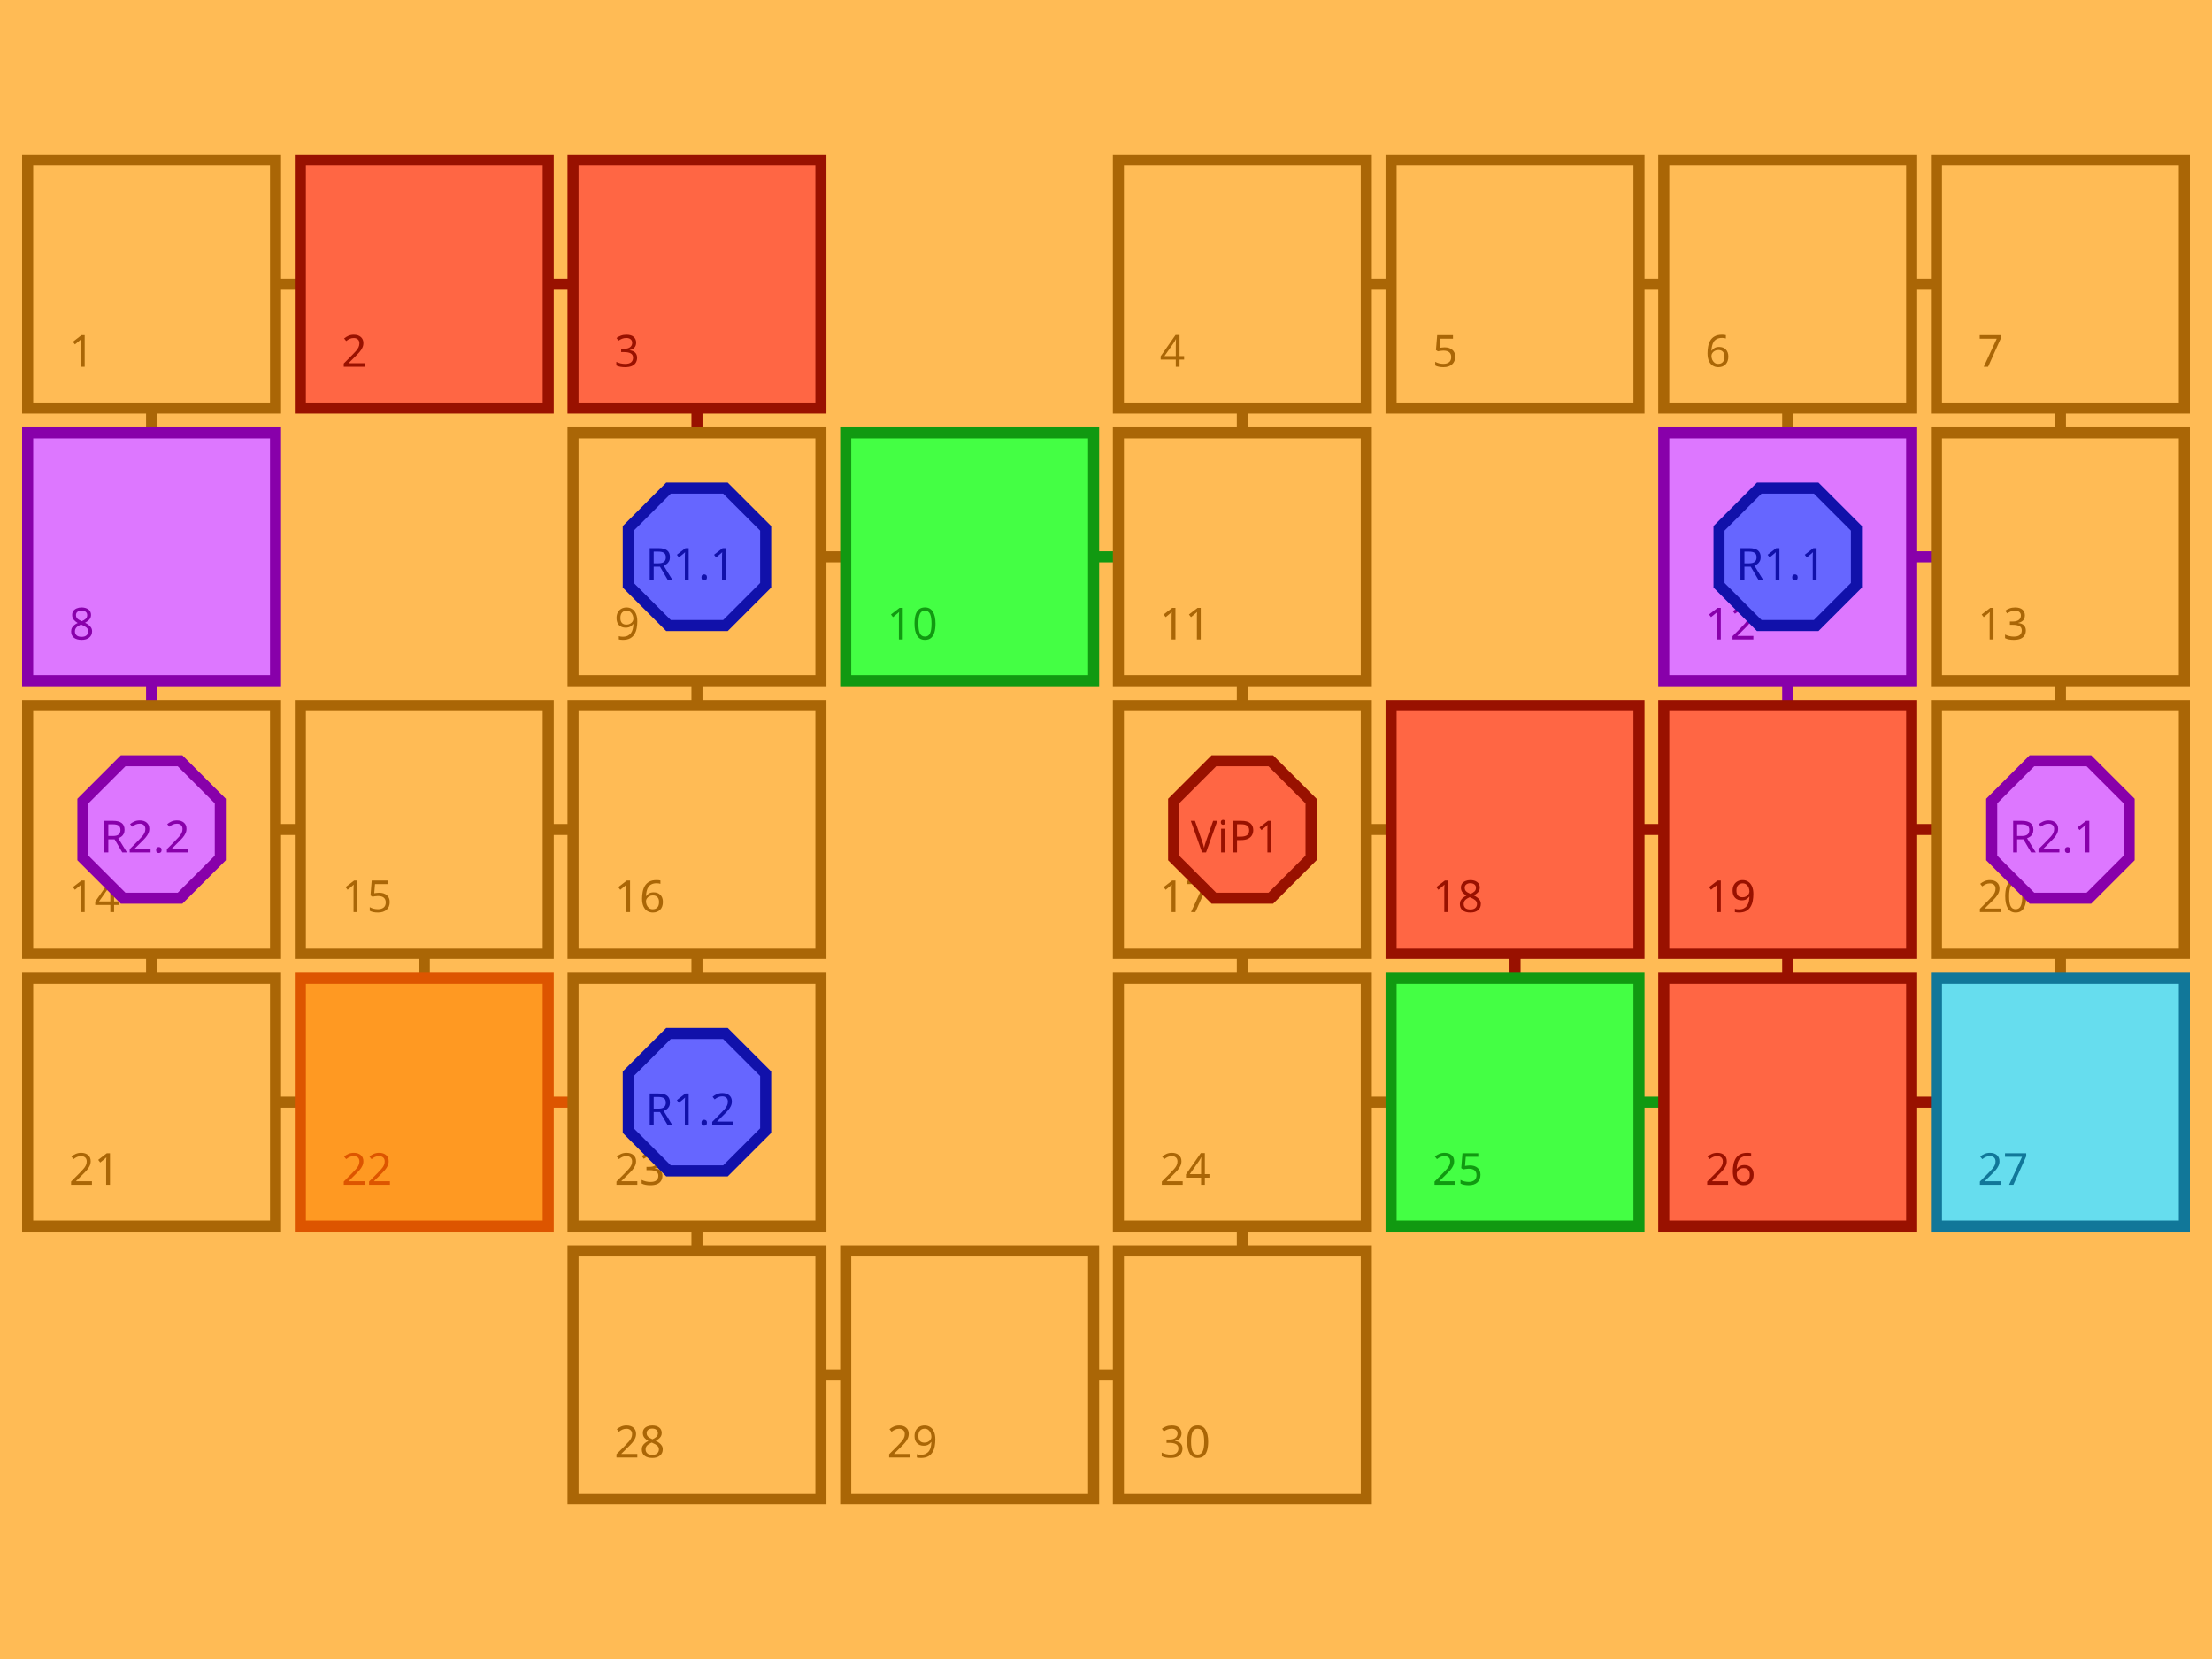
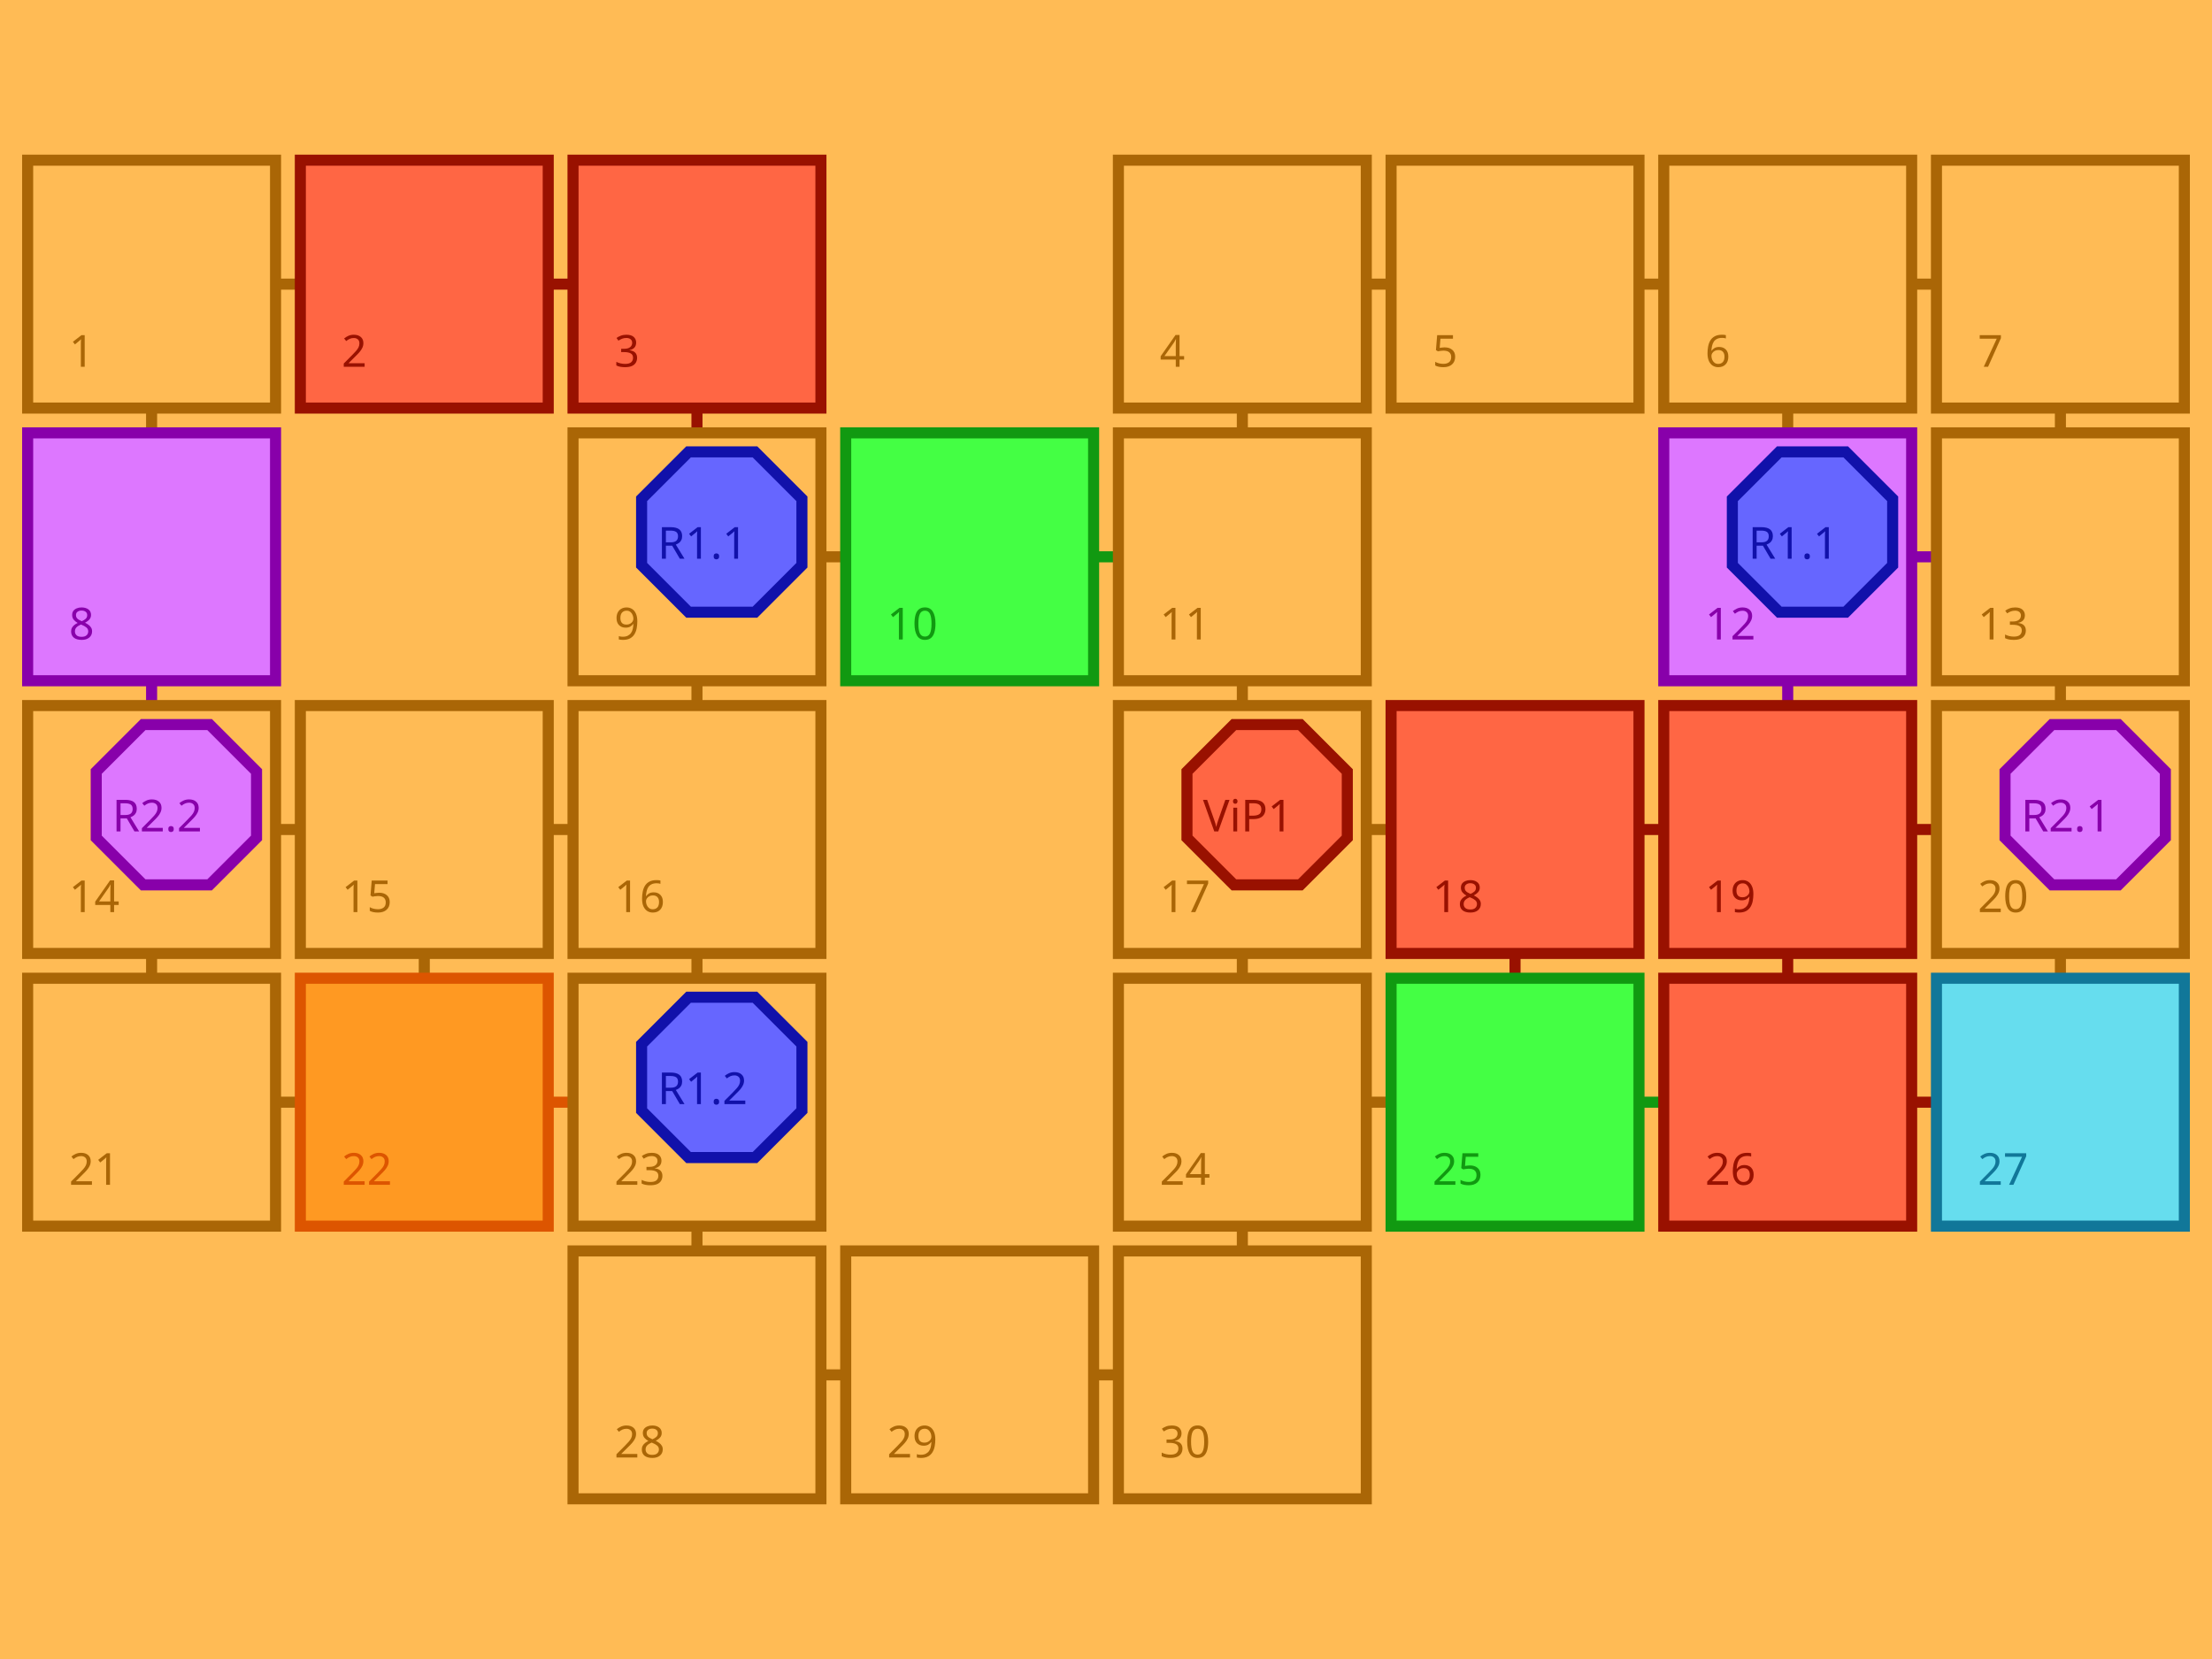
<svg width="800" height="600">
  <polygon points="0,0 0,600 800,600 800,0" fill="#ffbb55" />
  <circle r="4" cx="54.828" cy="102.759" fill="#aa6606" />
  <circle r="4" cx="153.448" cy="102.759" fill="#991100" />
  <circle r="4" cx="252.069" cy="102.759" fill="#991100" />
  <circle r="4" cx="449.31" cy="102.759" fill="#aa6606" />
  <circle r="4" cx="547.931" cy="102.759" fill="#aa6606" />
  <circle r="4" cx="646.552" cy="102.759" fill="#aa6606" />
  <circle r="4" cx="745.172" cy="102.759" fill="#aa6606" />
  <circle r="4" cx="54.828" cy="201.379" fill="#8800aa" />
  <circle r="4" cx="252.069" cy="201.379" fill="#aa6606" />
  <circle r="4" cx="350.69" cy="201.379" fill="#119911" />
  <circle r="4" cx="449.31" cy="201.379" fill="#aa6606" />
  <circle r="4" cx="646.552" cy="201.379" fill="#8800aa" />
  <circle r="4" cx="745.172" cy="201.379" fill="#aa6606" />
  <circle r="4" cx="54.828" cy="300.0" fill="#aa6606" />
  <circle r="4" cx="153.448" cy="300.0" fill="#aa6606" />
  <circle r="4" cx="252.069" cy="300.0" fill="#aa6606" />
  <circle r="4" cx="449.31" cy="300.0" fill="#aa6606" />
  <circle r="4" cx="547.931" cy="300.0" fill="#991100" />
  <circle r="4" cx="646.552" cy="300.0" fill="#991100" />
  <circle r="4" cx="745.172" cy="300.0" fill="#aa6606" />
  <circle r="4" cx="54.828" cy="398.621" fill="#aa6606" />
  <circle r="4" cx="153.448" cy="398.621" fill="#dd5500" />
  <circle r="4" cx="252.069" cy="398.621" fill="#aa6606" />
  <circle r="4" cx="449.31" cy="398.621" fill="#aa6606" />
  <circle r="4" cx="547.931" cy="398.621" fill="#119911" />
  <circle r="4" cx="646.552" cy="398.621" fill="#991100" />
  <circle r="4" cx="745.172" cy="398.621" fill="#117799" />
  <circle r="4" cx="252.069" cy="497.241" fill="#aa6606" />
  <circle r="4" cx="350.69" cy="497.241" fill="#aa6606" />
  <circle r="4" cx="449.31" cy="497.241" fill="#aa6606" />
  <line x1="54.828" y1="102.759" x2="153.448" y2="102.759" style="stroke:#aa6606;stroke-width:4" />
  <line x1="54.828" y1="102.759" x2="54.828" y2="201.379" style="stroke:#aa6606;stroke-width:4" />
  <line x1="153.448" y1="102.759" x2="252.069" y2="102.759" style="stroke:#991100;stroke-width:4" />
  <line x1="252.069" y1="102.759" x2="252.069" y2="201.379" style="stroke:#991100;stroke-width:4" />
  <line x1="449.31" y1="102.759" x2="547.931" y2="102.759" style="stroke:#aa6606;stroke-width:4" />
  <line x1="449.31" y1="102.759" x2="449.31" y2="201.379" style="stroke:#aa6606;stroke-width:4" />
  <line x1="547.931" y1="102.759" x2="646.552" y2="102.759" style="stroke:#aa6606;stroke-width:4" />
  <line x1="646.552" y1="102.759" x2="745.172" y2="102.759" style="stroke:#aa6606;stroke-width:4" />
  <line x1="646.552" y1="102.759" x2="646.552" y2="201.379" style="stroke:#aa6606;stroke-width:4" />
  <line x1="745.172" y1="102.759" x2="745.172" y2="201.379" style="stroke:#aa6606;stroke-width:4" />
  <line x1="54.828" y1="201.379" x2="54.828" y2="300.0" style="stroke:#8800aa;stroke-width:4" />
  <line x1="252.069" y1="201.379" x2="350.69" y2="201.379" style="stroke:#aa6606;stroke-width:4" />
  <line x1="252.069" y1="201.379" x2="252.069" y2="300.0" style="stroke:#aa6606;stroke-width:4" />
  <line x1="350.69" y1="201.379" x2="449.31" y2="201.379" style="stroke:#119911;stroke-width:4" />
  <line x1="449.31" y1="201.379" x2="449.31" y2="300.0" style="stroke:#aa6606;stroke-width:4" />
  <line x1="646.552" y1="201.379" x2="745.172" y2="201.379" style="stroke:#8800aa;stroke-width:4" />
  <line x1="646.552" y1="201.379" x2="646.552" y2="300.0" style="stroke:#8800aa;stroke-width:4" />
  <line x1="745.172" y1="201.379" x2="745.172" y2="300.0" style="stroke:#aa6606;stroke-width:4" />
  <line x1="54.828" y1="300.0" x2="153.448" y2="300.0" style="stroke:#aa6606;stroke-width:4" />
  <line x1="54.828" y1="300.0" x2="54.828" y2="398.621" style="stroke:#aa6606;stroke-width:4" />
  <line x1="153.448" y1="300.0" x2="252.069" y2="300.0" style="stroke:#aa6606;stroke-width:4" />
  <line x1="153.448" y1="300.0" x2="153.448" y2="398.621" style="stroke:#aa6606;stroke-width:4" />
  <line x1="252.069" y1="300.0" x2="252.069" y2="398.621" style="stroke:#aa6606;stroke-width:4" />
  <line x1="449.31" y1="300.0" x2="547.931" y2="300.0" style="stroke:#aa6606;stroke-width:4" />
  <line x1="449.31" y1="300.0" x2="449.31" y2="398.621" style="stroke:#aa6606;stroke-width:4" />
  <line x1="547.931" y1="300.0" x2="646.552" y2="300.0" style="stroke:#991100;stroke-width:4" />
  <line x1="547.931" y1="300.0" x2="547.931" y2="398.621" style="stroke:#991100;stroke-width:4" />
  <line x1="646.552" y1="300.0" x2="745.172" y2="300.0" style="stroke:#991100;stroke-width:4" />
  <line x1="646.552" y1="300.0" x2="646.552" y2="398.621" style="stroke:#991100;stroke-width:4" />
  <line x1="745.172" y1="300.0" x2="745.172" y2="398.621" style="stroke:#aa6606;stroke-width:4" />
  <line x1="54.828" y1="398.621" x2="153.448" y2="398.621" style="stroke:#aa6606;stroke-width:4" />
  <line x1="153.448" y1="398.621" x2="252.069" y2="398.621" style="stroke:#dd5500;stroke-width:4" />
  <line x1="252.069" y1="398.621" x2="252.069" y2="497.241" style="stroke:#aa6606;stroke-width:4" />
  <line x1="449.31" y1="398.621" x2="547.931" y2="398.621" style="stroke:#aa6606;stroke-width:4" />
  <line x1="449.31" y1="398.621" x2="449.31" y2="497.241" style="stroke:#aa6606;stroke-width:4" />
  <line x1="547.931" y1="398.621" x2="646.552" y2="398.621" style="stroke:#119911;stroke-width:4" />
  <line x1="646.552" y1="398.621" x2="745.172" y2="398.621" style="stroke:#991100;stroke-width:4" />
  <line x1="252.069" y1="497.241" x2="350.69" y2="497.241" style="stroke:#aa6606;stroke-width:4" />
  <line x1="350.69" y1="497.241" x2="449.31" y2="497.241" style="stroke:#aa6606;stroke-width:4" />
  <polygon points="10.0,57.931 99.655,57.931 99.655,147.586 10.0,147.586" style="fill:#ffbb55;stroke:#aa6606;stroke-width:4" />
  <polygon points="108.621,57.931 198.276,57.931 198.276,147.586 108.621,147.586" style="fill:#ff6644;stroke:#991100;stroke-width:4" />
  <polygon points="207.241,57.931 296.897,57.931 296.897,147.586 207.241,147.586" style="fill:#ff6644;stroke:#991100;stroke-width:4" />
  <polygon points="404.483,57.931 494.138,57.931 494.138,147.586 404.483,147.586" style="fill:#ffbb55;stroke:#aa6606;stroke-width:4" />
  <polygon points="503.103,57.931 592.759,57.931 592.759,147.586 503.103,147.586" style="fill:#ffbb55;stroke:#aa6606;stroke-width:4" />
  <polygon points="601.724,57.931 691.379,57.931 691.379,147.586 601.724,147.586" style="fill:#ffbb55;stroke:#aa6606;stroke-width:4" />
  <polygon points="700.345,57.931 790.0,57.931 790.0,147.586 700.345,147.586" style="fill:#ffbb55;stroke:#aa6606;stroke-width:4" />
  <polygon points="10.0,156.552 99.655,156.552 99.655,246.207 10.0,246.207" style="fill:#dd77ff;stroke:#8800aa;stroke-width:4" />
  <polygon points="207.241,156.552 296.897,156.552 296.897,246.207 207.241,246.207" style="fill:#ffbb55;stroke:#aa6606;stroke-width:4" />
  <polygon points="305.862,156.552 395.517,156.552 395.517,246.207 305.862,246.207" style="fill:#44ff44;stroke:#119911;stroke-width:4" />
  <polygon points="404.483,156.552 494.138,156.552 494.138,246.207 404.483,246.207" style="fill:#ffbb55;stroke:#aa6606;stroke-width:4" />
  <polygon points="601.724,156.552 691.379,156.552 691.379,246.207 601.724,246.207" style="fill:#dd77ff;stroke:#8800aa;stroke-width:4" />
  <polygon points="700.345,156.552 790.0,156.552 790.0,246.207 700.345,246.207" style="fill:#ffbb55;stroke:#aa6606;stroke-width:4" />
  <polygon points="10.0,255.172 99.655,255.172 99.655,344.828 10.0,344.828" style="fill:#ffbb55;stroke:#aa6606;stroke-width:4" />
  <polygon points="108.621,255.172 198.276,255.172 198.276,344.828 108.621,344.828" style="fill:#ffbb55;stroke:#aa6606;stroke-width:4" />
  <polygon points="207.241,255.172 296.897,255.172 296.897,344.828 207.241,344.828" style="fill:#ffbb55;stroke:#aa6606;stroke-width:4" />
  <polygon points="404.483,255.172 494.138,255.172 494.138,344.828 404.483,344.828" style="fill:#ffbb55;stroke:#aa6606;stroke-width:4" />
  <polygon points="503.103,255.172 592.759,255.172 592.759,344.828 503.103,344.828" style="fill:#ff6644;stroke:#991100;stroke-width:4" />
  <polygon points="601.724,255.172 691.379,255.172 691.379,344.828 601.724,344.828" style="fill:#ff6644;stroke:#991100;stroke-width:4" />
  <polygon points="700.345,255.172 790.0,255.172 790.0,344.828 700.345,344.828" style="fill:#ffbb55;stroke:#aa6606;stroke-width:4" />
  <polygon points="10.0,353.793 99.655,353.793 99.655,443.448 10.0,443.448" style="fill:#ffbb55;stroke:#aa6606;stroke-width:4" />
  <polygon points="108.621,353.793 198.276,353.793 198.276,443.448 108.621,443.448" style="fill:#ff9922;stroke:#dd5500;stroke-width:4" />
  <polygon points="207.241,353.793 296.897,353.793 296.897,443.448 207.241,443.448" style="fill:#ffbb55;stroke:#aa6606;stroke-width:4" />
  <polygon points="404.483,353.793 494.138,353.793 494.138,443.448 404.483,443.448" style="fill:#ffbb55;stroke:#aa6606;stroke-width:4" />
  <polygon points="503.103,353.793 592.759,353.793 592.759,443.448 503.103,443.448" style="fill:#44ff44;stroke:#119911;stroke-width:4" />
  <polygon points="601.724,353.793 691.379,353.793 691.379,443.448 601.724,443.448" style="fill:#ff6644;stroke:#991100;stroke-width:4" />
  <polygon points="700.345,353.793 790.0,353.793 790.0,443.448 700.345,443.448" style="fill:#66ddee;stroke:#117799;stroke-width:4" />
  <polygon points="207.241,452.414 296.897,452.414 296.897,542.069 207.241,542.069" style="fill:#ffbb55;stroke:#aa6606;stroke-width:4" />
  <polygon points="305.862,452.414 395.517,452.414 395.517,542.069 305.862,542.069" style="fill:#ffbb55;stroke:#aa6606;stroke-width:4" />
  <polygon points="404.483,452.414 494.138,452.414 494.138,542.069 404.483,542.069" style="fill:#ffbb55;stroke:#aa6606;stroke-width:4" />
  <text x="24.943" y="132.644" fill="#aa6606" font-family="Verdana" font-size="16">1</text>" /&gt;
<text x="123.563" y="132.644" fill="#991100" font-family="Verdana" font-size="16">2</text>" /&gt;
<text x="222.184" y="132.644" fill="#991100" font-family="Verdana" font-size="16">3</text>" /&gt;
<text x="419.425" y="132.644" fill="#aa6606" font-family="Verdana" font-size="16">4</text>" /&gt;
<text x="518.046" y="132.644" fill="#aa6606" font-family="Verdana" font-size="16">5</text>" /&gt;
<text x="616.667" y="132.644" fill="#aa6606" font-family="Verdana" font-size="16">6</text>" /&gt;
<text x="715.287" y="132.644" fill="#aa6606" font-family="Verdana" font-size="16">7</text>" /&gt;
<text x="24.943" y="231.264" fill="#8800aa" font-family="Verdana" font-size="16">8</text>" /&gt;
<text x="222.184" y="231.264" fill="#aa6606" font-family="Verdana" font-size="16">9</text>" /&gt;
<text x="320.805" y="231.264" fill="#119911" font-family="Verdana" font-size="16">10</text>" /&gt;
<text x="419.425" y="231.264" fill="#aa6606" font-family="Verdana" font-size="16">11</text>" /&gt;
<text x="616.667" y="231.264" fill="#8800aa" font-family="Verdana" font-size="16">12</text>" /&gt;
<text x="715.287" y="231.264" fill="#aa6606" font-family="Verdana" font-size="16">13</text>" /&gt;
<text x="24.943" y="329.885" fill="#aa6606" font-family="Verdana" font-size="16">14</text>" /&gt;
<text x="123.563" y="329.885" fill="#aa6606" font-family="Verdana" font-size="16">15</text>" /&gt;
<text x="222.184" y="329.885" fill="#aa6606" font-family="Verdana" font-size="16">16</text>" /&gt;
<text x="419.425" y="329.885" fill="#aa6606" font-family="Verdana" font-size="16">17</text>" /&gt;
<text x="518.046" y="329.885" fill="#991100" font-family="Verdana" font-size="16">18</text>" /&gt;
<text x="616.667" y="329.885" fill="#991100" font-family="Verdana" font-size="16">19</text>" /&gt;
<text x="715.287" y="329.885" fill="#aa6606" font-family="Verdana" font-size="16">20</text>" /&gt;
<text x="24.943" y="428.506" fill="#aa6606" font-family="Verdana" font-size="16">21</text>" /&gt;
<text x="123.563" y="428.506" fill="#dd5500" font-family="Verdana" font-size="16">22</text>" /&gt;
<text x="222.184" y="428.506" fill="#aa6606" font-family="Verdana" font-size="16">23</text>" /&gt;
<text x="419.425" y="428.506" fill="#aa6606" font-family="Verdana" font-size="16">24</text>" /&gt;
<text x="518.046" y="428.506" fill="#119911" font-family="Verdana" font-size="16">25</text>" /&gt;
<text x="616.667" y="428.506" fill="#991100" font-family="Verdana" font-size="16">26</text>" /&gt;
<text x="715.287" y="428.506" fill="#117799" font-family="Verdana" font-size="16">27</text>" /&gt;
<text x="222.184" y="527.126" fill="#aa6606" font-family="Verdana" font-size="16">28</text>" /&gt;
<text x="320.805" y="527.126" fill="#aa6606" font-family="Verdana" font-size="16">29</text>" /&gt;
<text x="419.425" y="527.126" fill="#aa6606" font-family="Verdana" font-size="16">30</text>" /&gt;
- <polygon points="227.22,191.086 241.776,176.53 262.362,176.53 276.918,191.086 276.918,211.672 262.362,226.228 241.776,226.228 227.22,211.672" style="fill:#6666ff;stroke:#1111aa;stroke-width:4" />
-   <text x="233.432" y="209.662" fill="#1111aa" font-family="Verdana" font-size="16">R1.1</text>" /&gt;
- <polygon points="621.703,191.086 636.259,176.53 656.845,176.53 671.401,191.086 671.401,211.672 656.845,226.228 636.259,226.228 621.703,211.672" style="fill:#6666ff;stroke:#1111aa;stroke-width:4" />
-   <text x="627.915" y="209.662" fill="#1111aa" font-family="Verdana" font-size="16">R1.1</text>" /&gt;
- <polygon points="29.978,289.707 44.535,275.151 65.12,275.151 79.677,289.707 79.677,310.293 65.12,324.849 44.535,324.849 29.978,310.293" style="fill:#dd77ff;stroke:#8800aa;stroke-width:4" />
-   <text x="36.191" y="308.283" fill="#8800aa" font-family="Verdana" font-size="16">R2.2</text>" /&gt;
- <polygon points="424.461,289.707 439.017,275.151 459.603,275.151 474.16,289.707 474.16,310.293 459.603,324.849 439.017,324.849 424.461,310.293" style="fill:#ff6644;stroke:#991100;stroke-width:4" />
-   <text x="430.673" y="308.283" fill="#991100" font-family="Verdana" font-size="16">ViP1</text>" /&gt;
- <polygon points="720.323,289.707 734.88,275.151 755.465,275.151 770.022,289.707 770.022,310.293 755.465,324.849 734.88,324.849 720.323,310.293" style="fill:#dd77ff;stroke:#8800aa;stroke-width:4" />
-   <text x="726.536" y="308.283" fill="#8800aa" font-family="Verdana" font-size="16">R2.1</text>" /&gt;
- <polygon points="227.22,388.328 241.776,373.772 262.362,373.772 276.918,388.328 276.918,408.914 262.362,423.47 241.776,423.47 227.22,408.914" style="fill:#6666ff;stroke:#1111aa;stroke-width:4" />
-   <text x="233.432" y="406.904" fill="#1111aa" font-family="Verdana" font-size="16">R1.2</text>" /&gt;
+ <polygon points="232.044,180.405 249.026,163.423 273.043,163.423 290.025,180.405 290.025,204.422 273.043,221.404 249.026,221.404 232.044,204.422" style="fill:#6666ff;stroke:#1111aa;stroke-width:4" />
+   <text x="237.842" y="202.077" fill="#1111aa" font-family="Verdana" font-size="16">R1.1</text>" /&gt;
+ <polygon points="626.527,180.405 643.509,163.423 667.526,163.423 684.508,180.405 684.508,204.422 667.526,221.404 643.509,221.404 626.527,204.422" style="fill:#6666ff;stroke:#1111aa;stroke-width:4" />
+   <text x="632.325" y="202.077" fill="#1111aa" font-family="Verdana" font-size="16">R1.1</text>" /&gt;
+ <polygon points="34.802,279.026 51.785,262.044 75.801,262.044 92.784,279.026 92.784,303.043 75.801,320.025 51.785,320.025 34.802,303.043" style="fill:#dd77ff;stroke:#8800aa;stroke-width:4" />
+   <text x="40.601" y="300.698" fill="#8800aa" font-family="Verdana" font-size="16">R2.2</text>" /&gt;
+ <polygon points="429.285,279.026 446.268,262.044 470.284,262.044 487.267,279.026 487.267,303.043 470.284,320.025 446.268,320.025 429.285,303.043" style="fill:#ff6644;stroke:#991100;stroke-width:4" />
+   <text x="435.083" y="300.698" fill="#991100" font-family="Verdana" font-size="16">ViP1</text>" /&gt;
+ <polygon points="725.147,279.026 742.13,262.044 766.146,262.044 783.129,279.026 783.129,303.043 766.146,320.025 742.13,320.025 725.147,303.043" style="fill:#dd77ff;stroke:#8800aa;stroke-width:4" />
+   <text x="730.945" y="300.698" fill="#8800aa" font-family="Verdana" font-size="16">R2.1</text>" /&gt;
+ <polygon points="232.044,377.647 249.026,360.664 273.043,360.664 290.025,377.647 290.025,401.664 273.043,418.646 249.026,418.646 232.044,401.664" style="fill:#6666ff;stroke:#1111aa;stroke-width:4" />
+   <text x="237.842" y="399.319" fill="#1111aa" font-family="Verdana" font-size="16">R1.2</text>" /&gt;
</svg>
